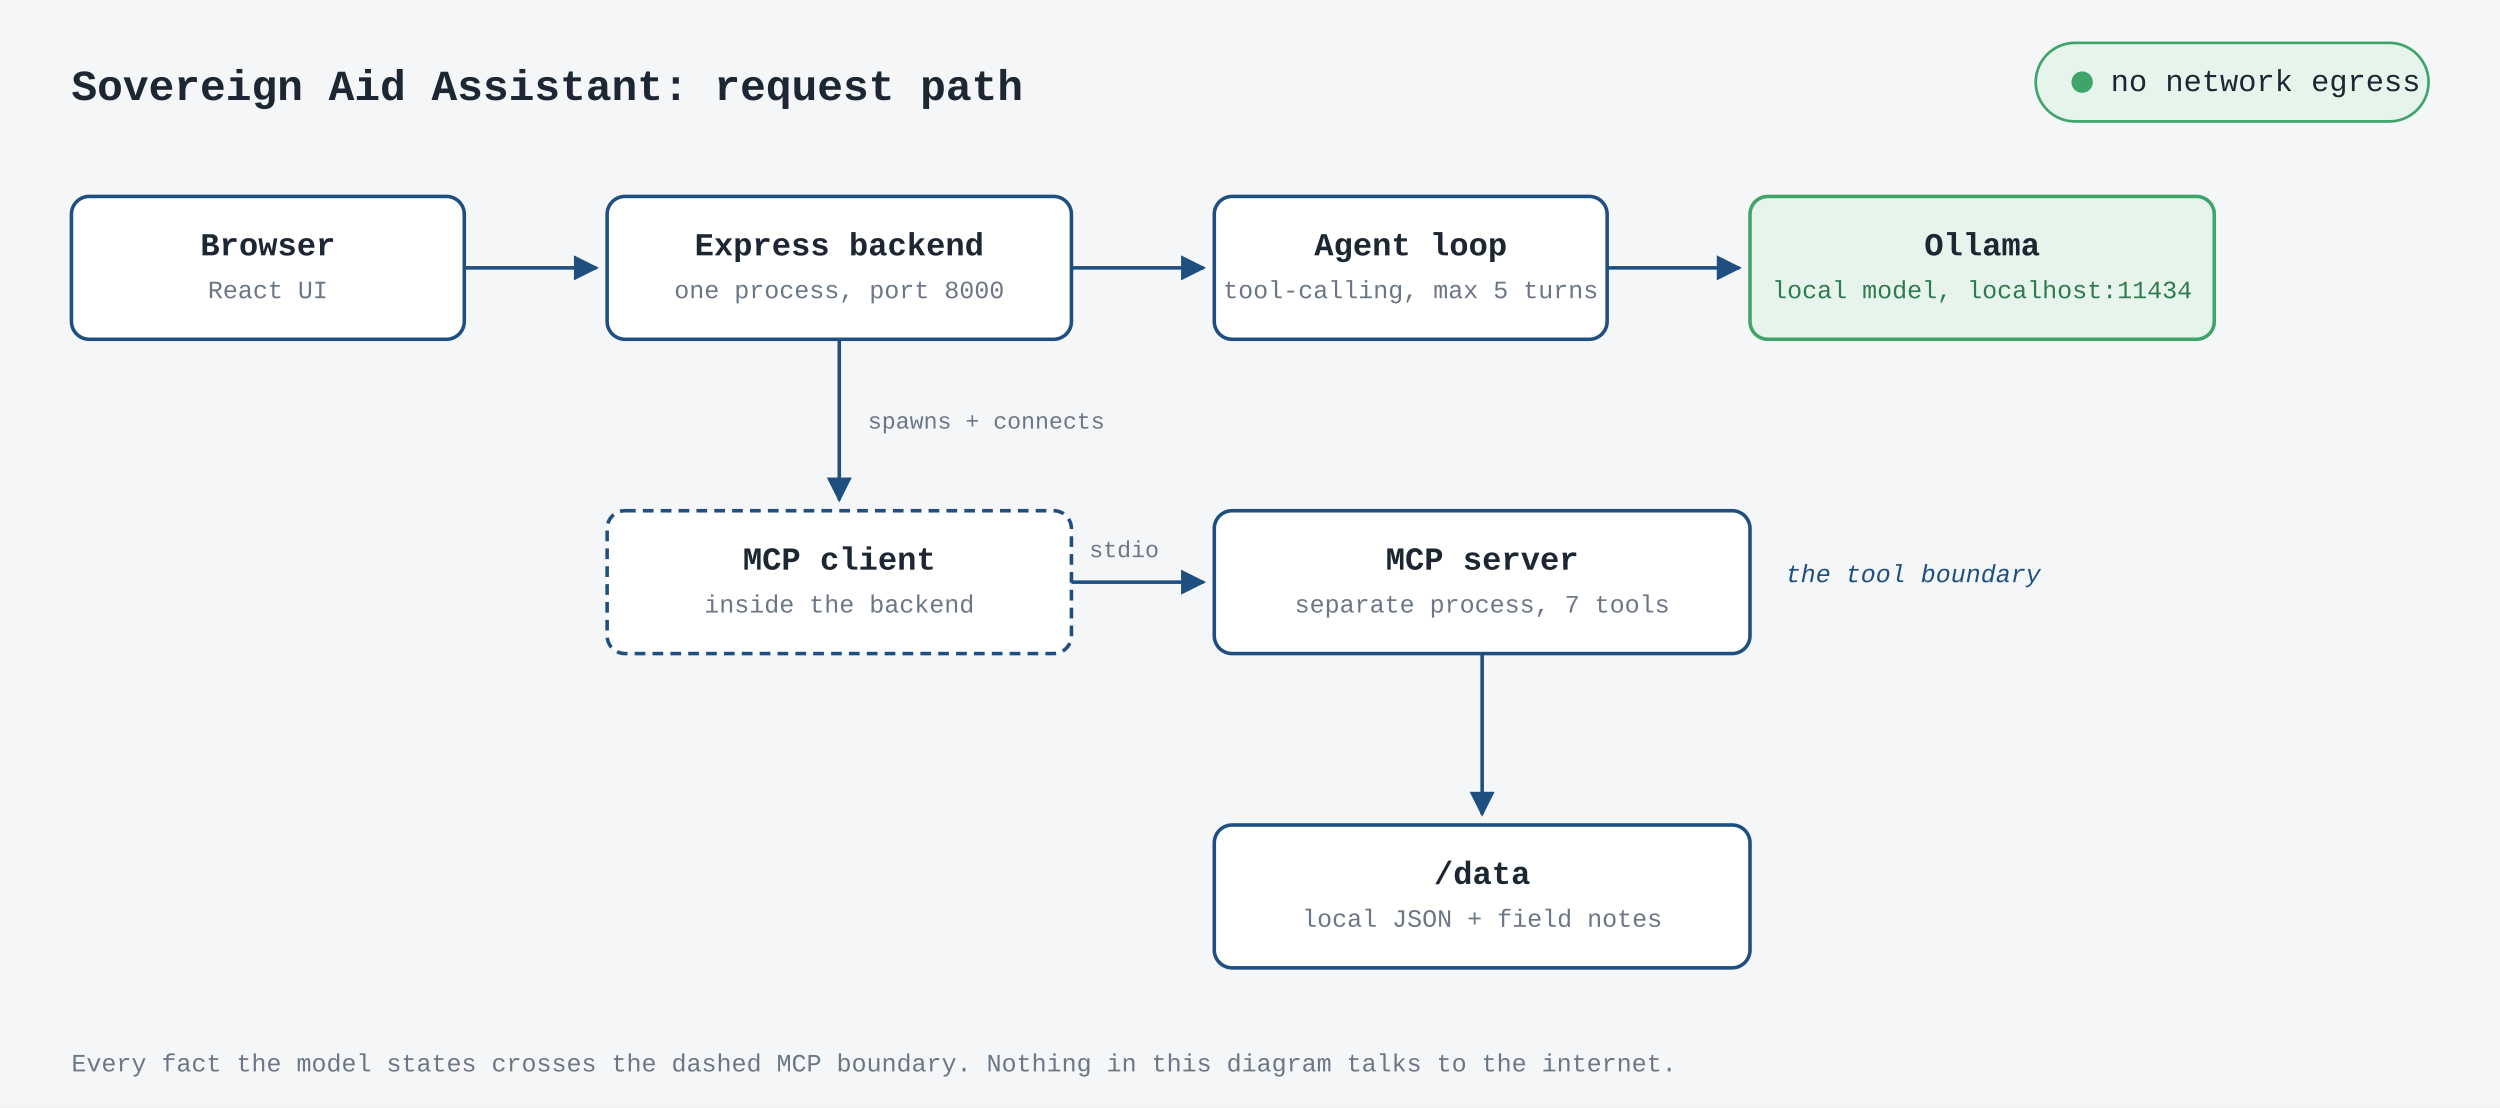
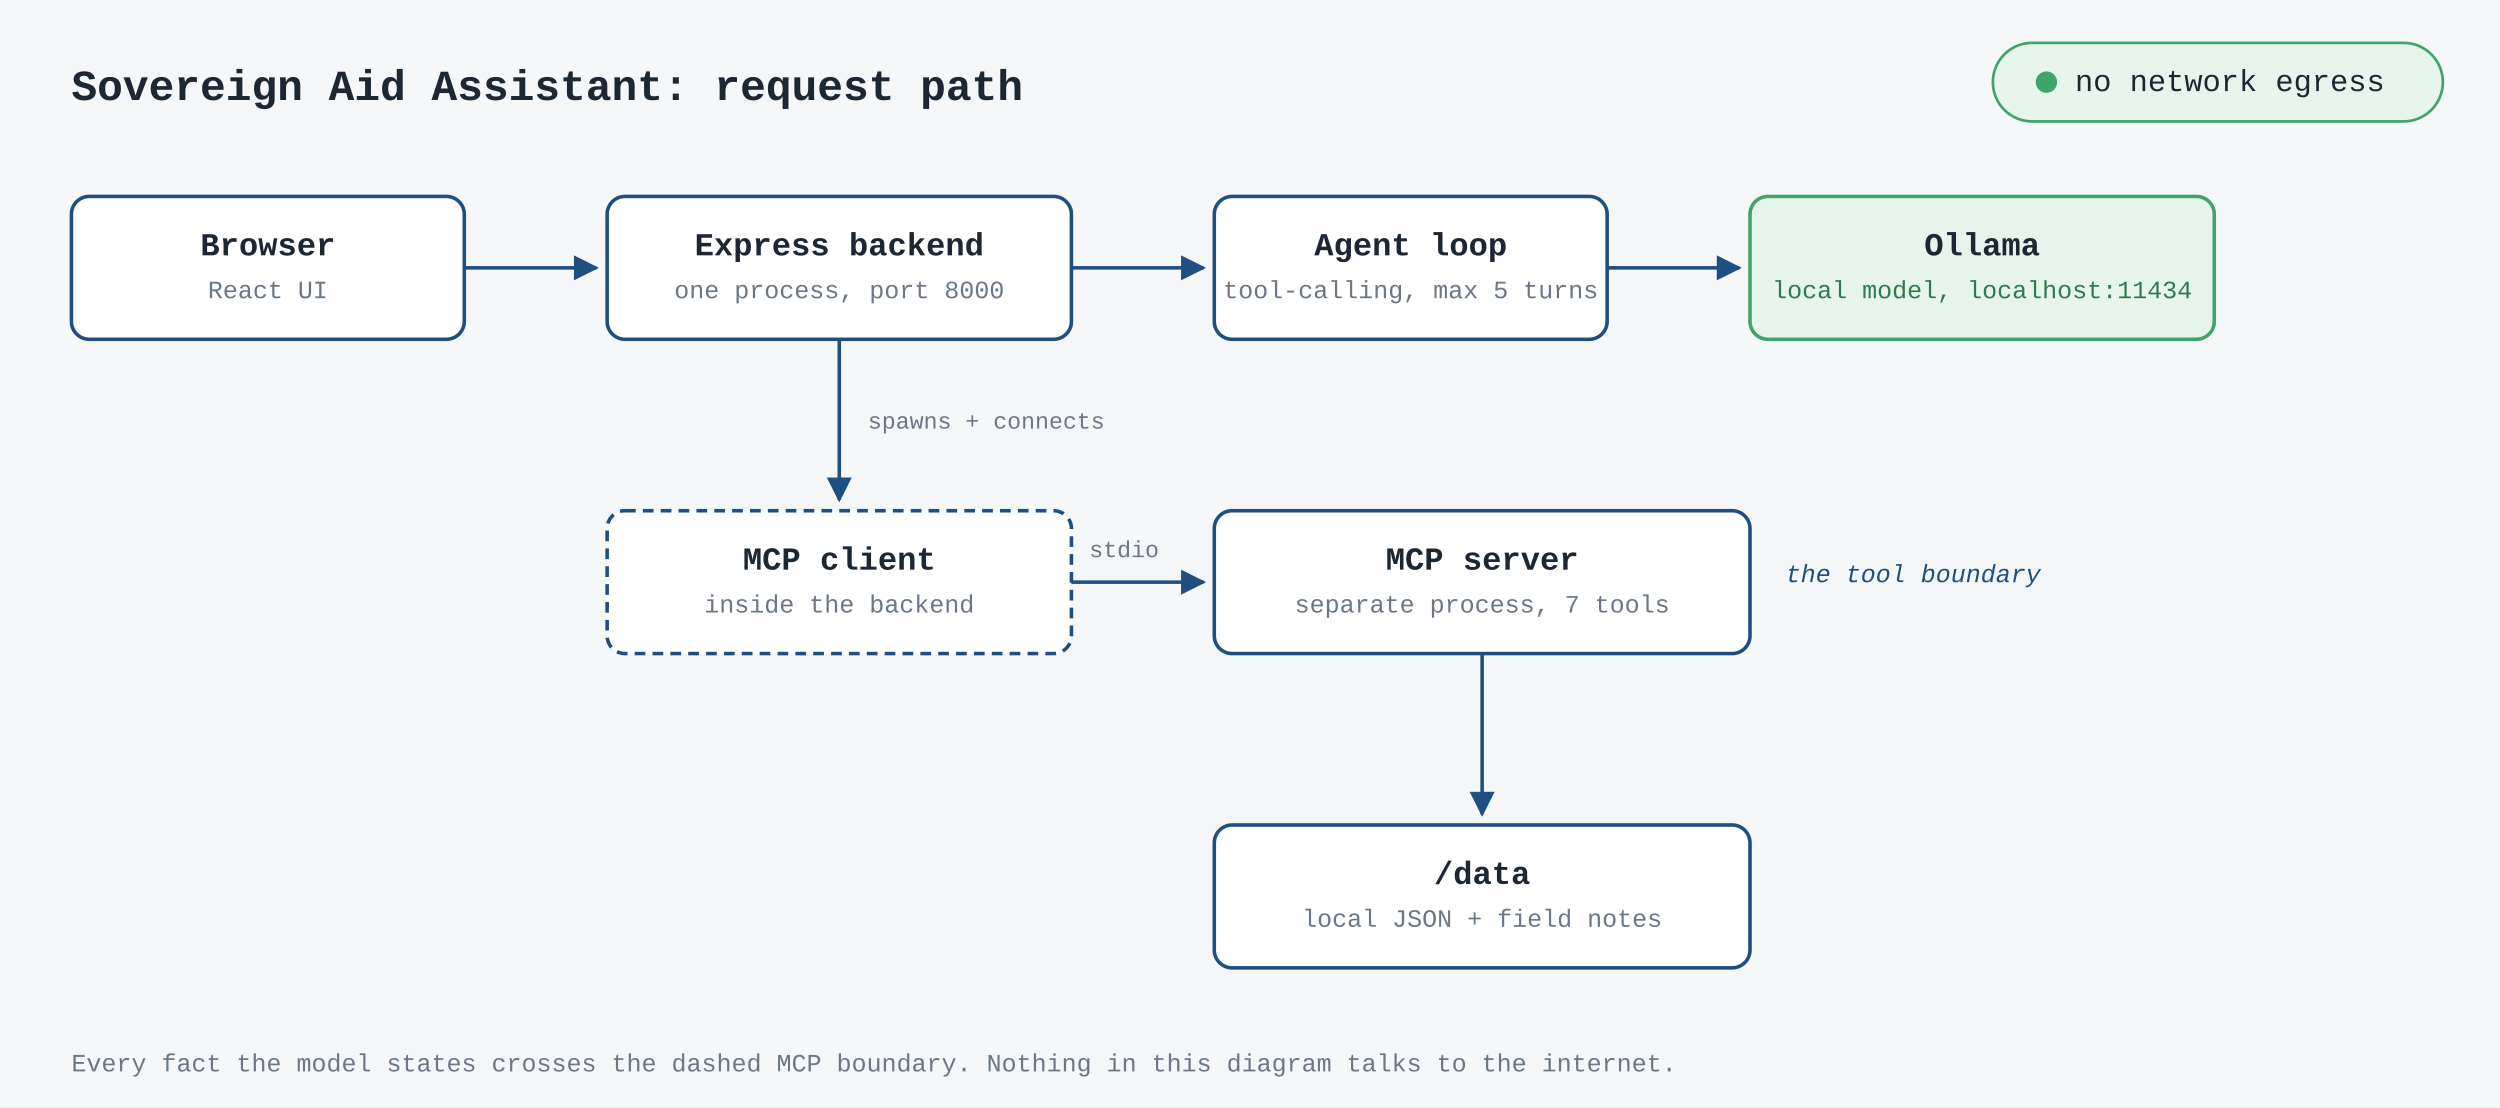
<svg xmlns="http://www.w3.org/2000/svg" viewBox="0 0 1400 620" font-family="'SFMono-Regular',Consolas,'Liberation Mono',Menlo,monospace">
  <defs>
    <marker id="arrow" viewBox="0 0 10 10" refX="9" refY="5" markerWidth="7" markerHeight="7" orient="auto-start-reverse">
      <path d="M0,0 L10,5 L0,10 z" fill="#1F4F80" />
    </marker>
  </defs>
  <rect x="0" y="0" width="1400" height="620" fill="#F4F6F8" />
  <g>
-     <rect x="1140" y="24" width="220" height="44" rx="22" fill="#E7F4EC" stroke="#3FA46A" stroke-width="1.5" />
-     <circle cx="1166" cy="46" r="6" fill="#3FA46A" />
-     <text x="1182" y="51" font-size="17" fill="#1C2733">no network egress</text>
+     <rect x="1116" y="24" width="252" height="44" rx="22" fill="#E7F4EC" stroke="#3FA46A" stroke-width="1.5" />
+     <circle cx="1146" cy="46" r="6" fill="#3FA46A" />
+     <text x="1162" y="51" font-size="17" fill="#1C2733">no network egress</text>
  </g>
  <text x="40" y="56" font-size="24" fill="#1C2733" font-weight="bold">Sovereign Aid Assistant: request path</text>
  <g>
    <rect x="40" y="110" width="220" height="80" rx="10" fill="#FFFFFF" stroke="#1F4F80" stroke-width="2" />
    <text x="150" y="143" font-size="18" fill="#1C2733" text-anchor="middle" font-weight="bold">Browser</text>
    <text x="150" y="167" font-size="14" fill="#6B7785" text-anchor="middle">React UI</text>
  </g>
  <line x1="260" y1="150" x2="334" y2="150" stroke="#1F4F80" stroke-width="2" marker-end="url(#arrow)" />
  <g>
    <rect x="340" y="110" width="260" height="80" rx="10" fill="#FFFFFF" stroke="#1F4F80" stroke-width="2" />
    <text x="470" y="143" font-size="18" fill="#1C2733" text-anchor="middle" font-weight="bold">Express backend</text>
    <text x="470" y="167" font-size="14" fill="#6B7785" text-anchor="middle">one process, port 8000</text>
  </g>
  <line x1="600" y1="150" x2="674" y2="150" stroke="#1F4F80" stroke-width="2" marker-end="url(#arrow)" />
  <g>
    <rect x="680" y="110" width="220" height="80" rx="10" fill="#FFFFFF" stroke="#1F4F80" stroke-width="2" />
    <text x="790" y="143" font-size="18" fill="#1C2733" text-anchor="middle" font-weight="bold">Agent loop</text>
    <text x="790" y="167" font-size="14" fill="#6B7785" text-anchor="middle">tool-calling, max 5 turns</text>
  </g>
  <line x1="900" y1="150" x2="974" y2="150" stroke="#1F4F80" stroke-width="2" marker-end="url(#arrow)" />
  <g>
    <rect x="980" y="110" width="260" height="80" rx="10" fill="#E7F4EC" stroke="#3FA46A" stroke-width="2" />
    <text x="1110" y="143" font-size="18" fill="#1C2733" text-anchor="middle" font-weight="bold">Ollama</text>
    <text x="1110" y="167" font-size="14" fill="#2F7A4F" text-anchor="middle">local model, localhost:11434</text>
  </g>
  <line x1="470" y1="190" x2="470" y2="280" stroke="#1F4F80" stroke-width="2" marker-end="url(#arrow)" />
  <text x="486" y="240" font-size="13" fill="#6B7785">spawns + connects</text>
  <g>
    <rect x="340" y="286" width="260" height="80" rx="10" fill="#FFFFFF" stroke="#1F4F80" stroke-width="2" stroke-dasharray="6,4" />
    <text x="470" y="319" font-size="18" fill="#1C2733" text-anchor="middle" font-weight="bold">MCP client</text>
    <text x="470" y="343" font-size="14" fill="#6B7785" text-anchor="middle">inside the backend</text>
  </g>
  <line x1="600" y1="326" x2="674" y2="326" stroke="#1F4F80" stroke-width="2" marker-end="url(#arrow)" />
  <text x="610" y="312" font-size="13" fill="#6B7785">stdio</text>
  <g>
    <rect x="680" y="286" width="300" height="80" rx="10" fill="#FFFFFF" stroke="#1F4F80" stroke-width="2" />
    <text x="830" y="319" font-size="18" fill="#1C2733" text-anchor="middle" font-weight="bold">MCP server</text>
    <text x="830" y="343" font-size="14" fill="#6B7785" text-anchor="middle">separate process, 7 tools</text>
  </g>
  <text x="1000" y="326" font-size="14" fill="#1F4F80" font-style="italic">the tool boundary</text>
  <line x1="830" y1="366" x2="830" y2="456" stroke="#1F4F80" stroke-width="2" marker-end="url(#arrow)" />
  <g>
    <rect x="680" y="462" width="300" height="80" rx="10" fill="#FFFFFF" stroke="#1F4F80" stroke-width="2" />
    <text x="830" y="495" font-size="18" fill="#1C2733" text-anchor="middle" font-weight="bold">/data</text>
    <text x="830" y="519" font-size="14" fill="#6B7785" text-anchor="middle">local JSON + field notes</text>
  </g>
  <text x="40" y="600" font-size="14" fill="#6B7785">Every fact the model states crosses the dashed MCP boundary. Nothing in this diagram talks to the internet.</text>
</svg>
